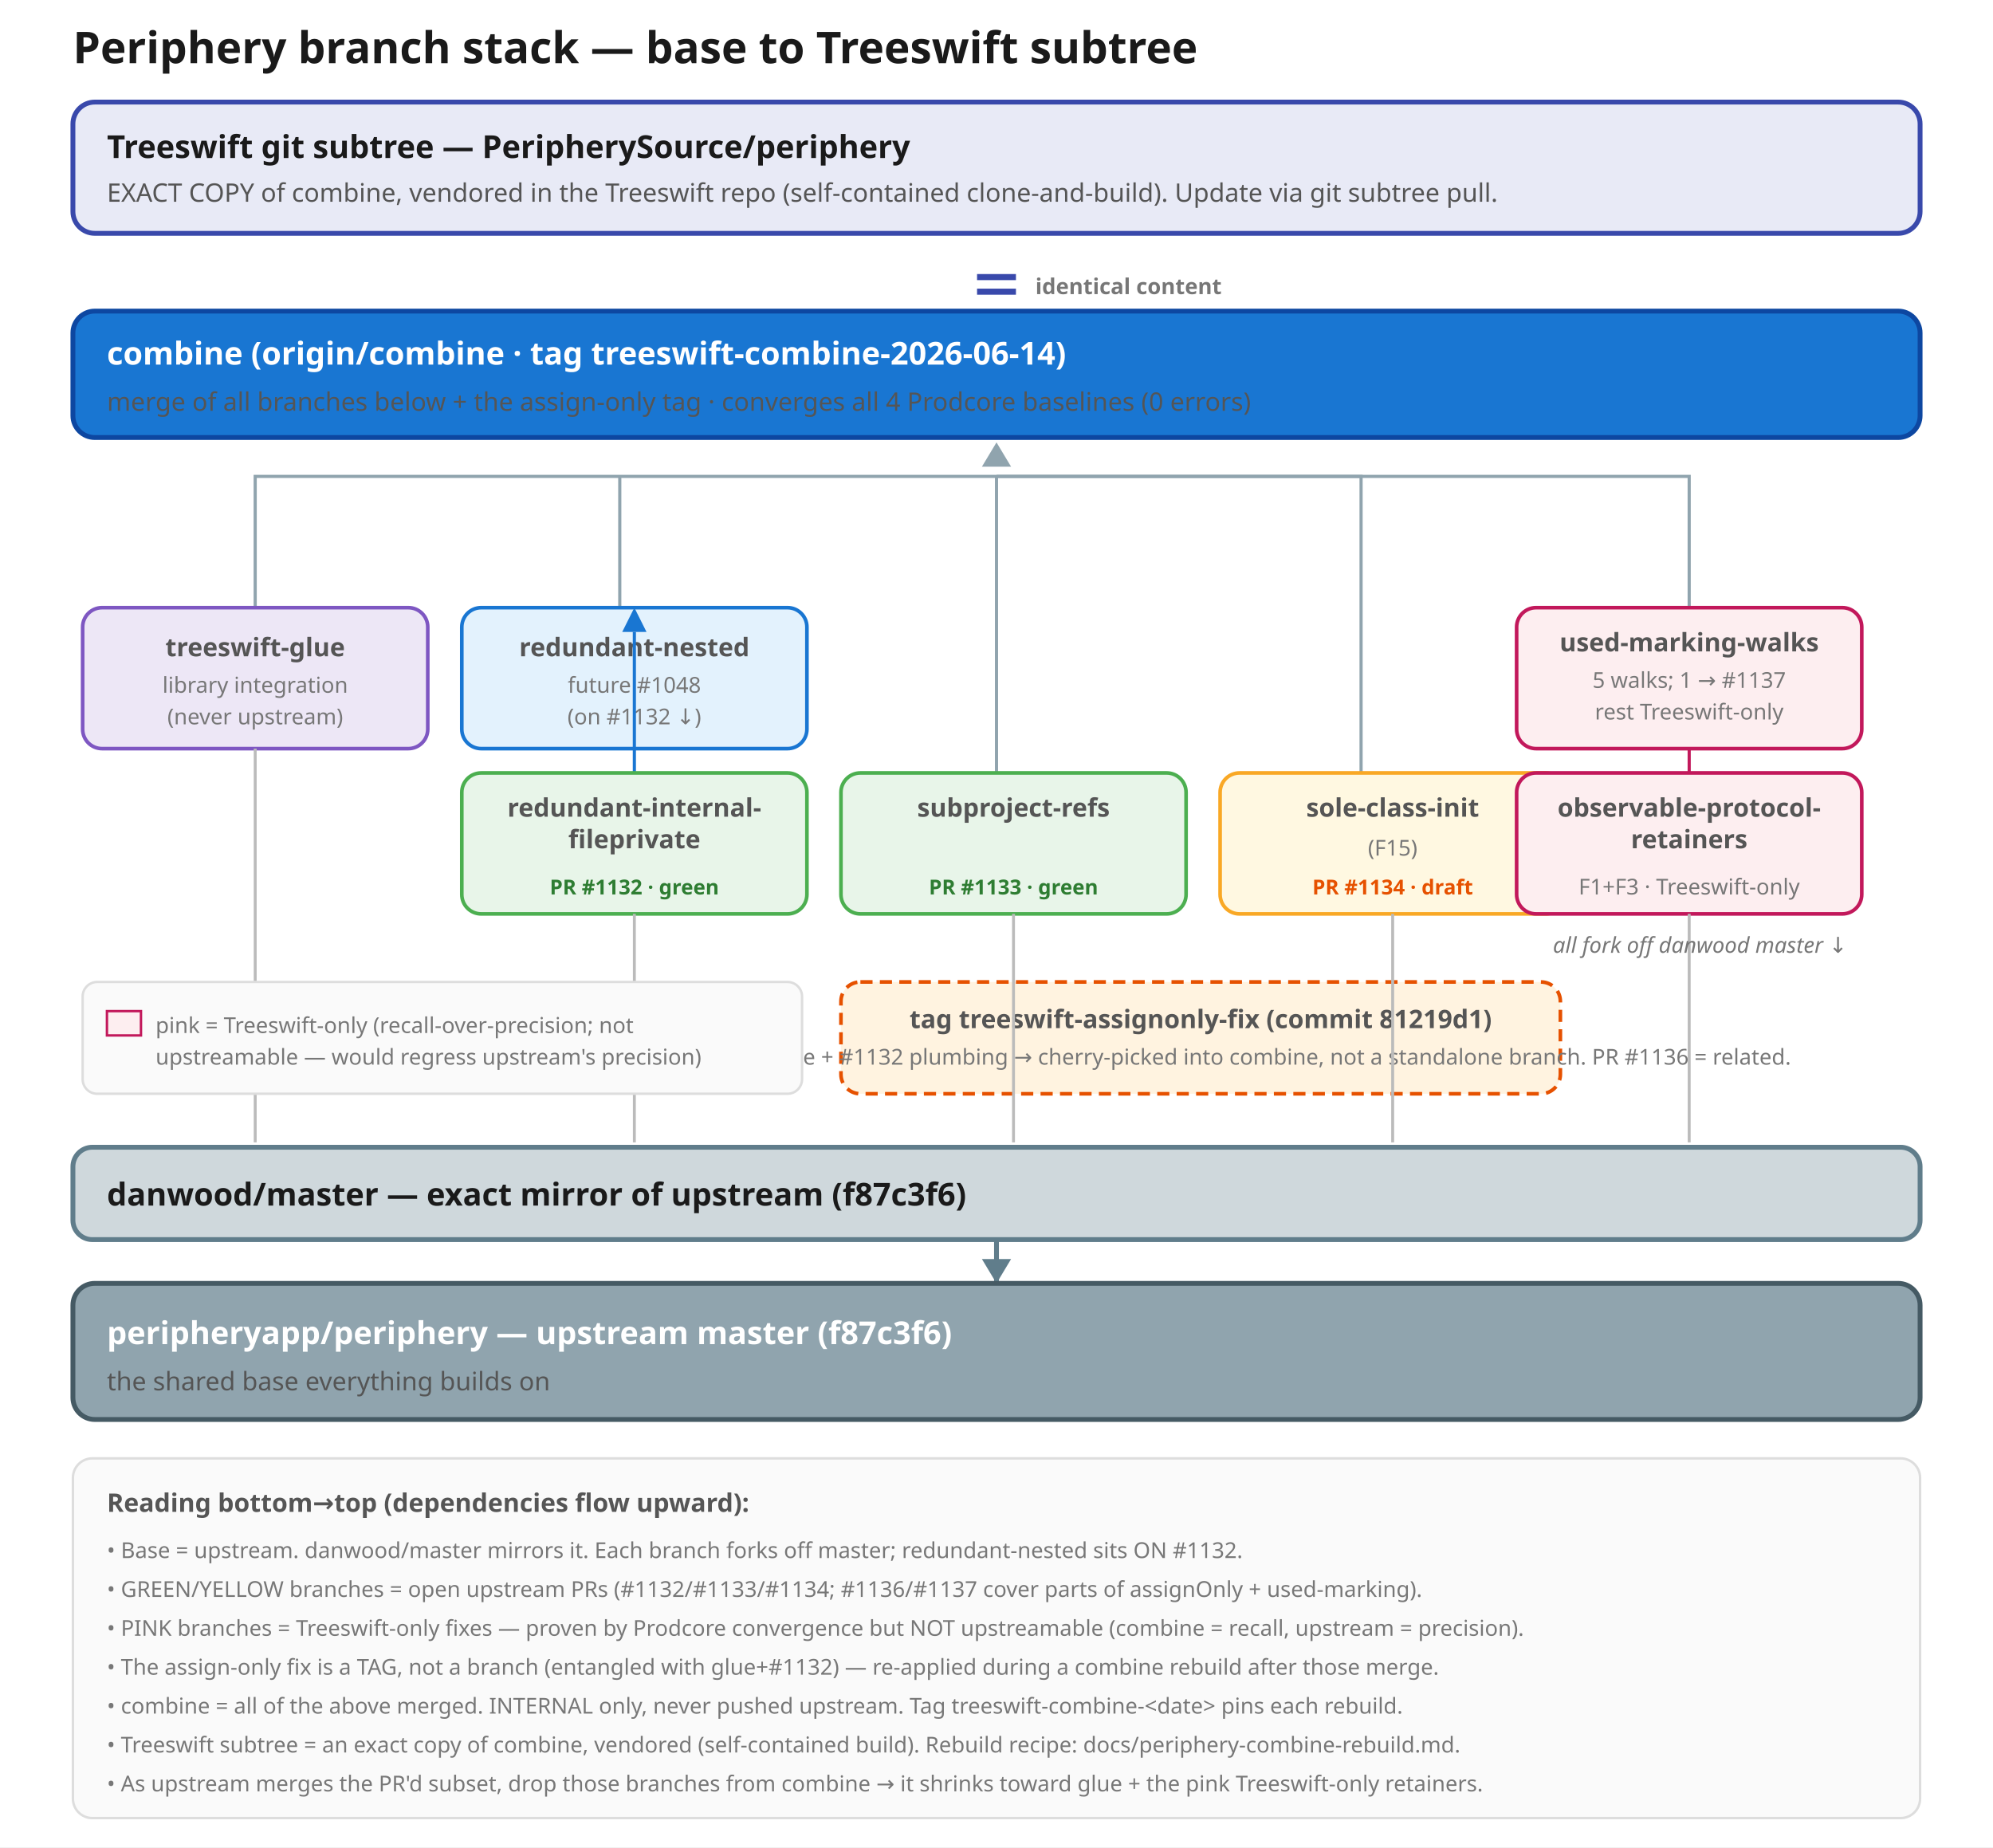
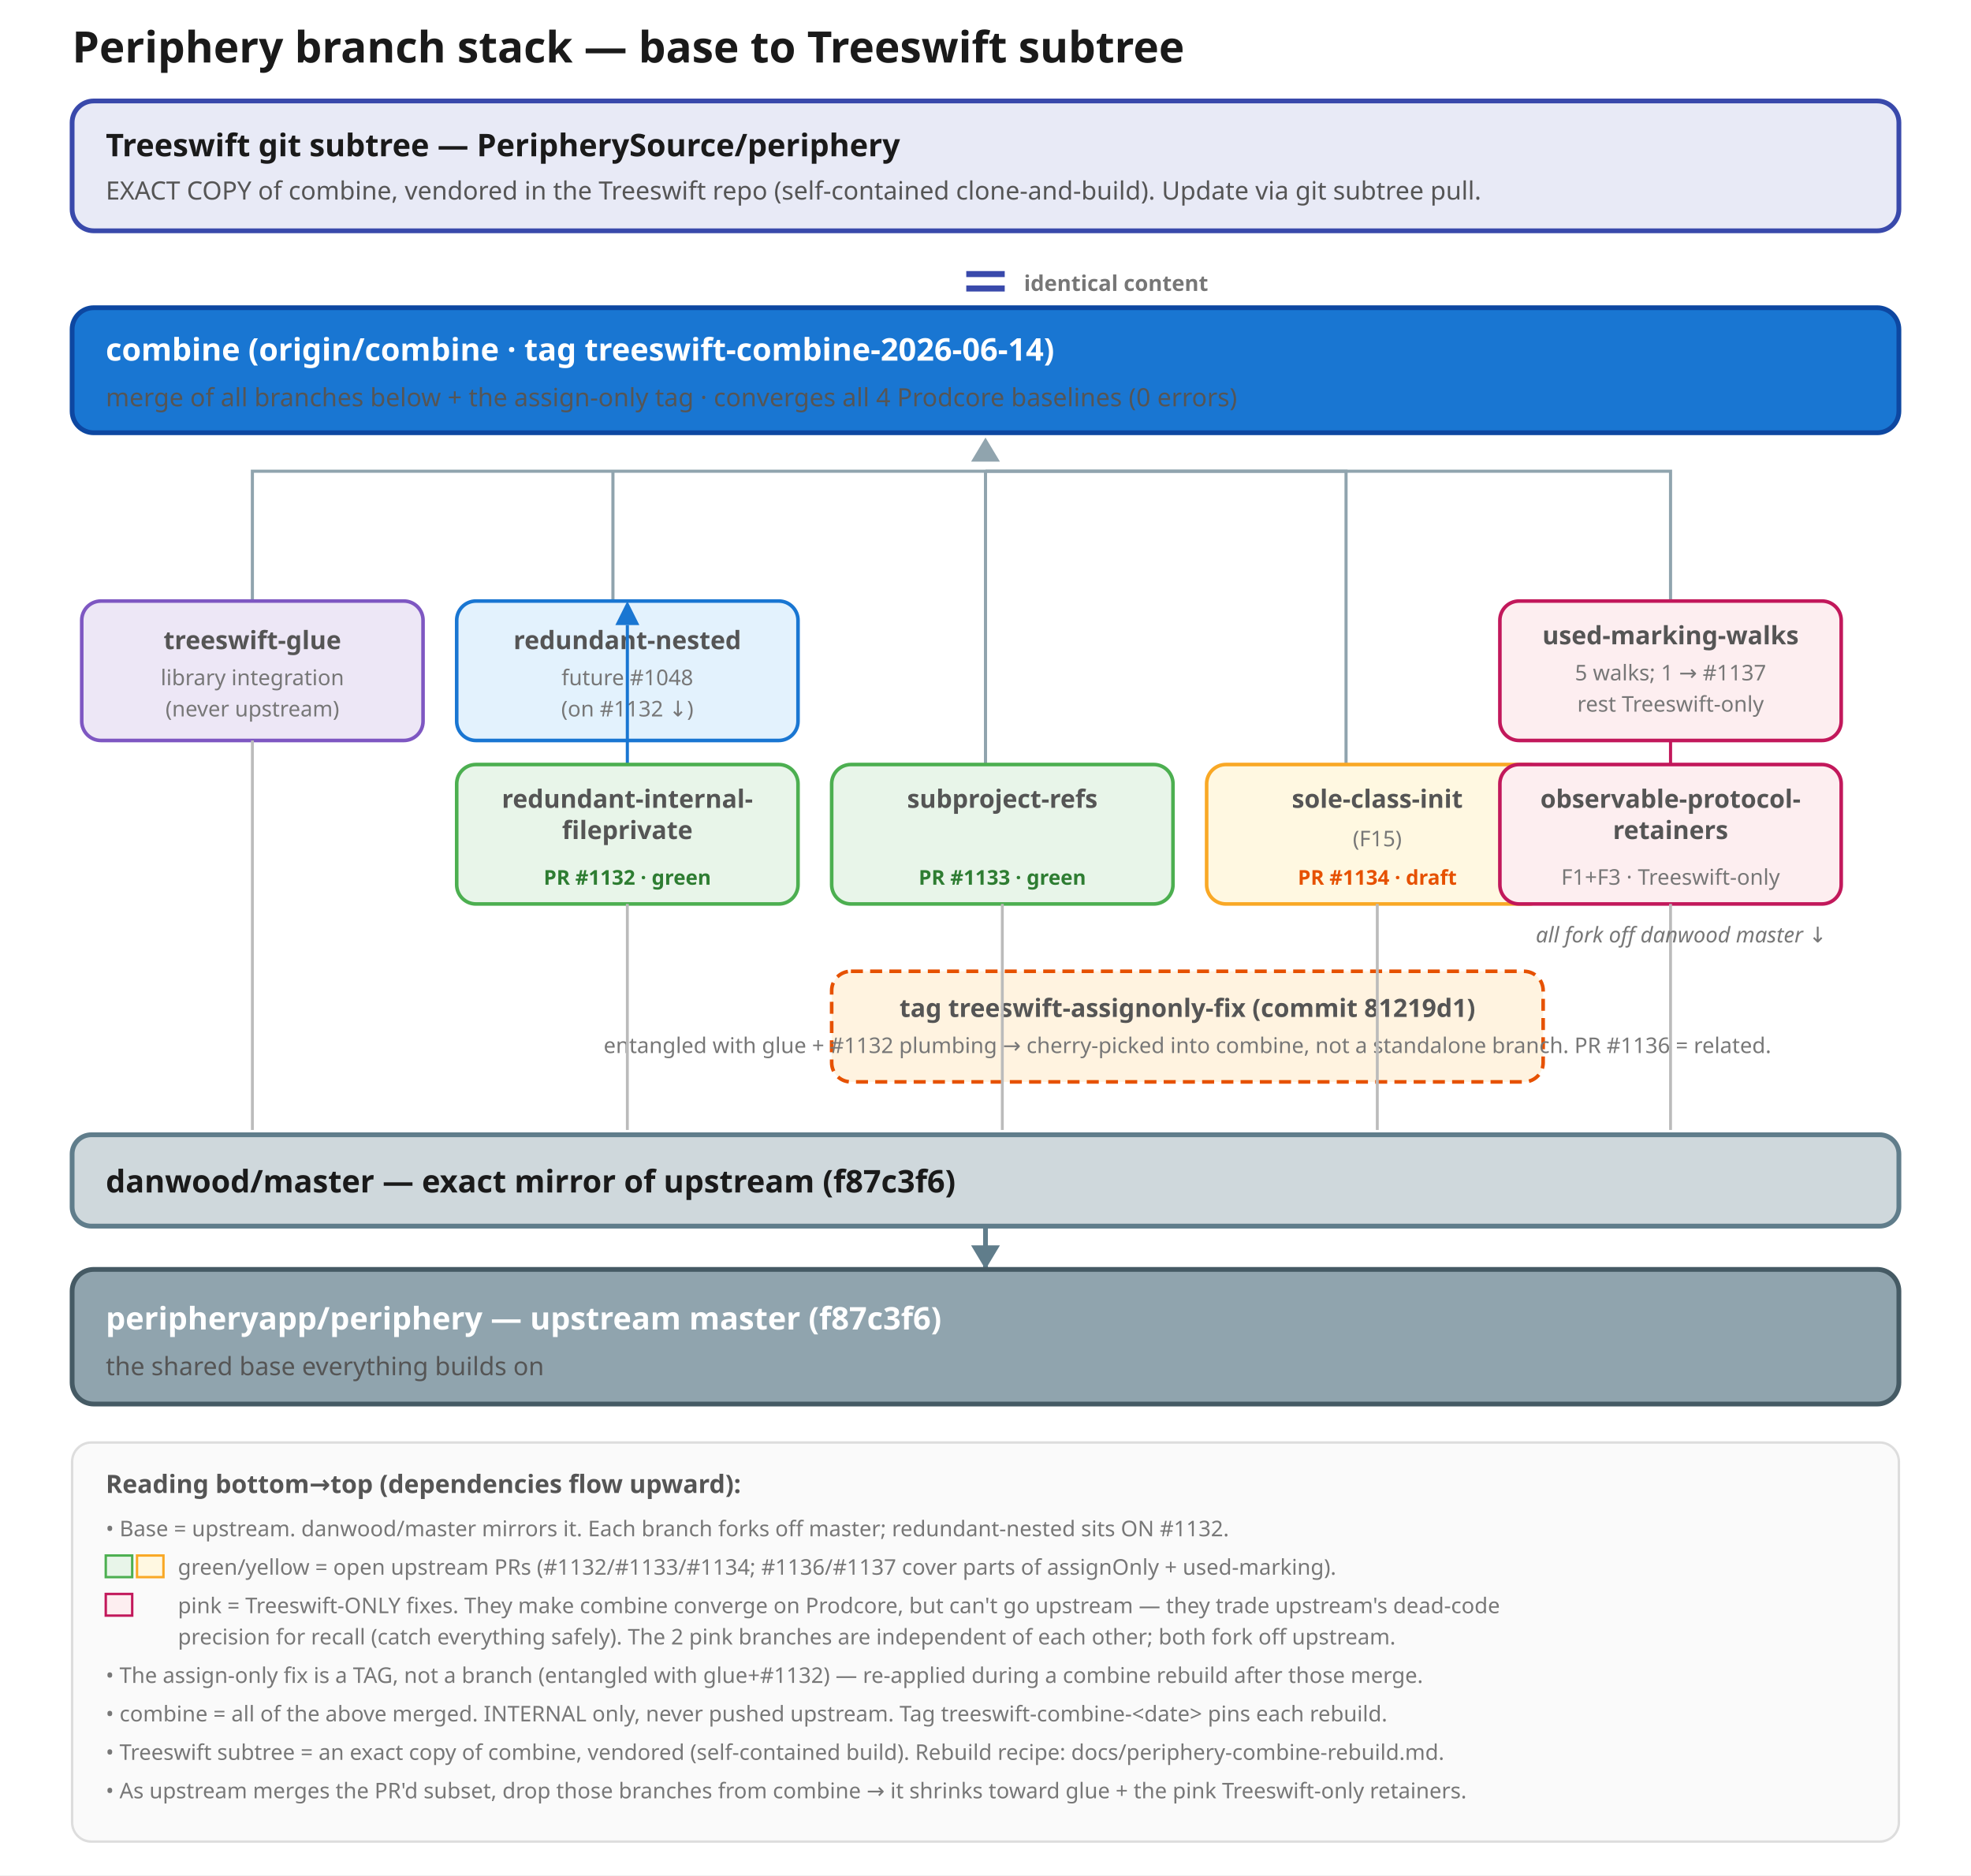
- <svg xmlns="http://www.w3.org/2000/svg" viewBox="0 0 820 760" font-family="ui-sans-serif, system-ui, sans-serif">
+ <svg xmlns="http://www.w3.org/2000/svg" viewBox="0 0 820 780" font-family="ui-sans-serif, system-ui, sans-serif">
  <style>
  .h{font-size:18px;font-weight:700;fill:#1a1a1a}
  .lbl{font-size:13px;font-weight:700;fill:#1a1a1a}
  .sub{font-size:10.5px;fill:#555}
  .tiny{font-size:9px;fill:#777}
  .wlbl{font-size:13px;font-weight:700;fill:#fff}
  .pr{font-size:8.5px;font-weight:700}
</style>
-   <rect x="0" y="0" width="820" height="760" fill="#ffffff" />
+   <rect x="0" y="0" width="820" height="780" fill="#ffffff" />
  <text x="30" y="26" class="h">Periphery branch stack — base to Treeswift subtree</text>
  <rect x="30" y="42" width="760" height="54" rx="9" fill="#e8eaf6" stroke="#3949ab" stroke-width="2" />
  <text x="44" y="65" class="lbl" fill="#283593">Treeswift git subtree — PeripherySource/periphery</text>
  <text x="44" y="83" class="sub">EXACT COPY of combine, vendored in the Treeswift repo (self-contained clone-and-build). Update via git subtree pull.</text>
  <line x1="402" y1="114" x2="418" y2="114" stroke="#3949ab" stroke-width="2.5" />
  <line x1="402" y1="120" x2="418" y2="120" stroke="#3949ab" stroke-width="2.5" />
  <text x="426" y="121" class="tiny" fill="#3949ab" font-weight="700">identical content</text>
  <rect x="30" y="128" width="760" height="52" rx="9" fill="#1976d2" stroke="#0d47a1" stroke-width="2" />
  <text x="44" y="150" class="wlbl">combine  (origin/combine · tag treeswift-combine-2026-06-14)</text>
  <text x="44" y="169" class="sub" fill="#e3f2fd">merge of all branches below + the assign-only tag · converges all 4 Prodcore baselines (0 errors)</text>
  <g stroke="#90a4ae" stroke-width="1.3" fill="none">
    <path d="M105 250 L105 196 L410 196" />
    <path d="M255 250 L255 196" />
    <path d="M410 318 L410 196" />
    <path d="M560 318 L560 196 L410 196" />
    <path d="M695 250 L695 196 L410 196" />
  </g>
  <polygon points="410,182 404,192 416,192" fill="#90a4ae" />
  <rect x="34" y="250" width="142" height="58" rx="8" fill="#ede7f6" stroke="#7e57c2" stroke-width="1.5" />
  <text x="105" y="270" class="sub" font-weight="700" text-anchor="middle" fill="#5e35b1">treeswift-glue</text>
  <text x="105" y="285" class="tiny" text-anchor="middle">library integration</text>
  <text x="105" y="298" class="tiny" text-anchor="middle">(never upstream)</text>
  <rect x="190" y="250" width="142" height="58" rx="8" fill="#e3f2fd" stroke="#1976d2" stroke-width="1.5" />
  <text x="261" y="270" class="sub" font-weight="700" text-anchor="middle" fill="#0d47a1">redundant-nested</text>
  <text x="261" y="285" class="tiny" text-anchor="middle">future #1048</text>
  <text x="261" y="298" class="tiny" text-anchor="middle">(on #1132 ↓)</text>
  <line x1="261" y1="318" x2="261" y2="260" stroke="#1976d2" stroke-width="1.3" />
  <polygon points="261,250 256,260 266,260" fill="#1976d2" />
  <rect x="624" y="250" width="142" height="58" rx="8" fill="#fdeef0" stroke="#c2185b" stroke-width="1.5" />
  <text x="695" y="268" class="sub" font-weight="700" text-anchor="middle" fill="#ad1457">used-marking-walks</text>
  <text x="695" y="283" class="tiny" text-anchor="middle">5 walks; 1 → #1137</text>
  <text x="695" y="296" class="tiny" text-anchor="middle">rest Treeswift-only</text>
  <rect x="190" y="318" width="142" height="58" rx="8" fill="#e8f5e9" stroke="#4caf50" stroke-width="1.5" />
  <text x="261" y="336" class="sub" font-weight="700" text-anchor="middle" fill="#2e7d32">redundant-internal-</text>
  <text x="261" y="349" class="sub" font-weight="700" text-anchor="middle" fill="#2e7d32">fileprivate</text>
  <text x="261" y="368" class="pr" text-anchor="middle" fill="#2e7d32">PR #1132 · green</text>
  <rect x="346" y="318" width="142" height="58" rx="8" fill="#e8f5e9" stroke="#4caf50" stroke-width="1.5" />
  <text x="417" y="336" class="sub" font-weight="700" text-anchor="middle" fill="#2e7d32">subproject-refs</text>
  <text x="417" y="368" class="pr" text-anchor="middle" fill="#2e7d32">PR #1133 · green</text>
  <rect x="502" y="318" width="142" height="58" rx="8" fill="#fff8e1" stroke="#f9a825" stroke-width="1.5" />
  <text x="573" y="336" class="sub" font-weight="700" text-anchor="middle" fill="#e65100">sole-class-init</text>
  <text x="573" y="352" class="tiny" text-anchor="middle">(F15)</text>
  <text x="573" y="368" class="pr" text-anchor="middle" fill="#e65100">PR #1134 · draft</text>
  <rect x="624" y="318" width="142" height="58" rx="8" fill="#fdeef0" stroke="#c2185b" stroke-width="1.5" />
  <text x="695" y="336" class="sub" font-weight="700" text-anchor="middle" fill="#ad1457">observable-protocol-</text>
  <text x="695" y="349" class="sub" font-weight="700" text-anchor="middle" fill="#ad1457">retainers</text>
  <text x="695" y="368" class="tiny" text-anchor="middle">F1+F3 · Treeswift-only</text>
  <line x1="695" y1="318" x2="695" y2="308" stroke="#c2185b" stroke-width="1.3" />
  <rect x="346" y="404" width="296" height="46" rx="8" fill="#fff3e0" stroke="#e65100" stroke-width="1.5" stroke-dasharray="5 3" />
  <text x="494" y="423" class="sub" font-weight="700" text-anchor="middle" fill="#bf360c">tag treeswift-assignonly-fix  (commit 81219d1)</text>
  <text x="494" y="438" class="tiny" text-anchor="middle">entangled with glue + #1132 plumbing → cherry-picked into combine, not a standalone branch.  PR #1136 = related.</text>
  <g stroke="#bbb" stroke-width="1.2" fill="none">
    <path d="M105 308 L105 470" />
    <path d="M261 376 L261 470" />
    <path d="M417 376 L417 470" />
    <path d="M573 376 L573 470" />
    <path d="M695 376 L695 470" />
  </g>
  <text x="760" y="392" class="tiny" text-anchor="end" fill="#999" font-style="italic">all fork off danwood master ↓</text>
-   <rect x="34" y="404" width="296" height="46" rx="6" fill="#fafafa" stroke="#ddd" />
-   <rect x="44" y="416" width="14" height="10" fill="#fdeef0" stroke="#c2185b" />
-   <text x="64" y="425" class="tiny">pink = Treeswift-only (recall-over-precision; not</text>
-   <text x="64" y="438" class="tiny">upstreamable — would regress upstream's precision)</text>
  <rect x="30" y="472" width="760" height="38" rx="8" fill="#cfd8dc" stroke="#607d8b" stroke-width="2" />
  <text x="44" y="496" class="lbl" fill="#37474f">danwood/master — exact mirror of upstream (f87c3f6)</text>
  <line x1="410" y1="528" x2="410" y2="510" stroke="#607d8b" stroke-width="2" />
  <polygon points="410,528 404,518 416,518" fill="#607d8b" />
  <rect x="30" y="528" width="760" height="56" rx="9" fill="#90a4ae" stroke="#455a64" stroke-width="2" />
  <text x="44" y="553" class="wlbl">peripheryapp/periphery — upstream master  (f87c3f6)</text>
  <text x="44" y="572" class="sub" fill="#eceff1">the shared base everything builds on</text>
-   <rect x="30" y="600" width="760" height="148" rx="8" fill="#fafafa" stroke="#ddd" />
-   <text x="44" y="622" class="sub" font-weight="700">Reading bottom→top (dependencies flow upward):</text>
-   <text x="44" y="641" class="tiny">• Base = upstream. danwood/master mirrors it. Each branch forks off master; redundant-nested sits ON #1132.</text>
-   <text x="44" y="657" class="tiny">• GREEN/YELLOW branches = open upstream PRs (#1132/#1133/#1134; #1136/#1137 cover parts of assignOnly + used-marking).</text>
-   <text x="44" y="673" class="tiny">• PINK branches = Treeswift-only fixes — proven by Prodcore convergence but NOT upstreamable (combine = recall, upstream = precision).</text>
-   <text x="44" y="689" class="tiny">• The assign-only fix is a TAG, not a branch (entangled with glue+#1132) — re-applied during a combine rebuild after those merge.</text>
-   <text x="44" y="705" class="tiny">• combine = all of the above merged. INTERNAL only, never pushed upstream. Tag treeswift-combine-&lt;date&gt; pins each rebuild.</text>
-   <text x="44" y="721" class="tiny">• Treeswift subtree = an exact copy of combine, vendored (self-contained build). Rebuild recipe: docs/periphery-combine-rebuild.md.</text>
-   <text x="44" y="737" class="tiny">• As upstream merges the PR'd subset, drop those branches from combine → it shrinks toward glue + the pink Treeswift-only retainers.</text>
+   <rect x="30" y="600" width="760" height="166" rx="8" fill="#fafafa" stroke="#ddd" />
+   <text x="44" y="621" class="sub" font-weight="700">Reading bottom→top (dependencies flow upward):</text>
+   <text x="44" y="639" class="tiny">• Base = upstream. danwood/master mirrors it. Each branch forks off master; redundant-nested sits ON #1132.</text>
+   <rect x="44" y="647" width="11" height="9" fill="#e8f5e9" stroke="#4caf50" />
+   <rect x="57" y="647" width="11" height="9" fill="#fff8e1" stroke="#f9a825" />
+   <text x="74" y="655" class="tiny">green/yellow = open upstream PRs (#1132/#1133/#1134; #1136/#1137 cover parts of assignOnly + used-marking).</text>
+   <rect x="44" y="663" width="11" height="9" fill="#fdeef0" stroke="#c2185b" />
+   <text x="74" y="671" class="tiny">pink = Treeswift-ONLY fixes. They make combine converge on Prodcore, but can't go upstream — they trade upstream's dead-code</text>
+   <text x="74" y="684" class="tiny">precision for recall (catch everything safely). The 2 pink branches are independent of each other; both fork off upstream.</text>
+   <text x="44" y="700" class="tiny">• The assign-only fix is a TAG, not a branch (entangled with glue+#1132) — re-applied during a combine rebuild after those merge.</text>
+   <text x="44" y="716" class="tiny">• combine = all of the above merged. INTERNAL only, never pushed upstream. Tag treeswift-combine-&lt;date&gt; pins each rebuild.</text>
+   <text x="44" y="732" class="tiny">• Treeswift subtree = an exact copy of combine, vendored (self-contained build). Rebuild recipe: docs/periphery-combine-rebuild.md.</text>
+   <text x="44" y="748" class="tiny">• As upstream merges the PR'd subset, drop those branches from combine → it shrinks toward glue + the pink Treeswift-only retainers.</text>
</svg>
